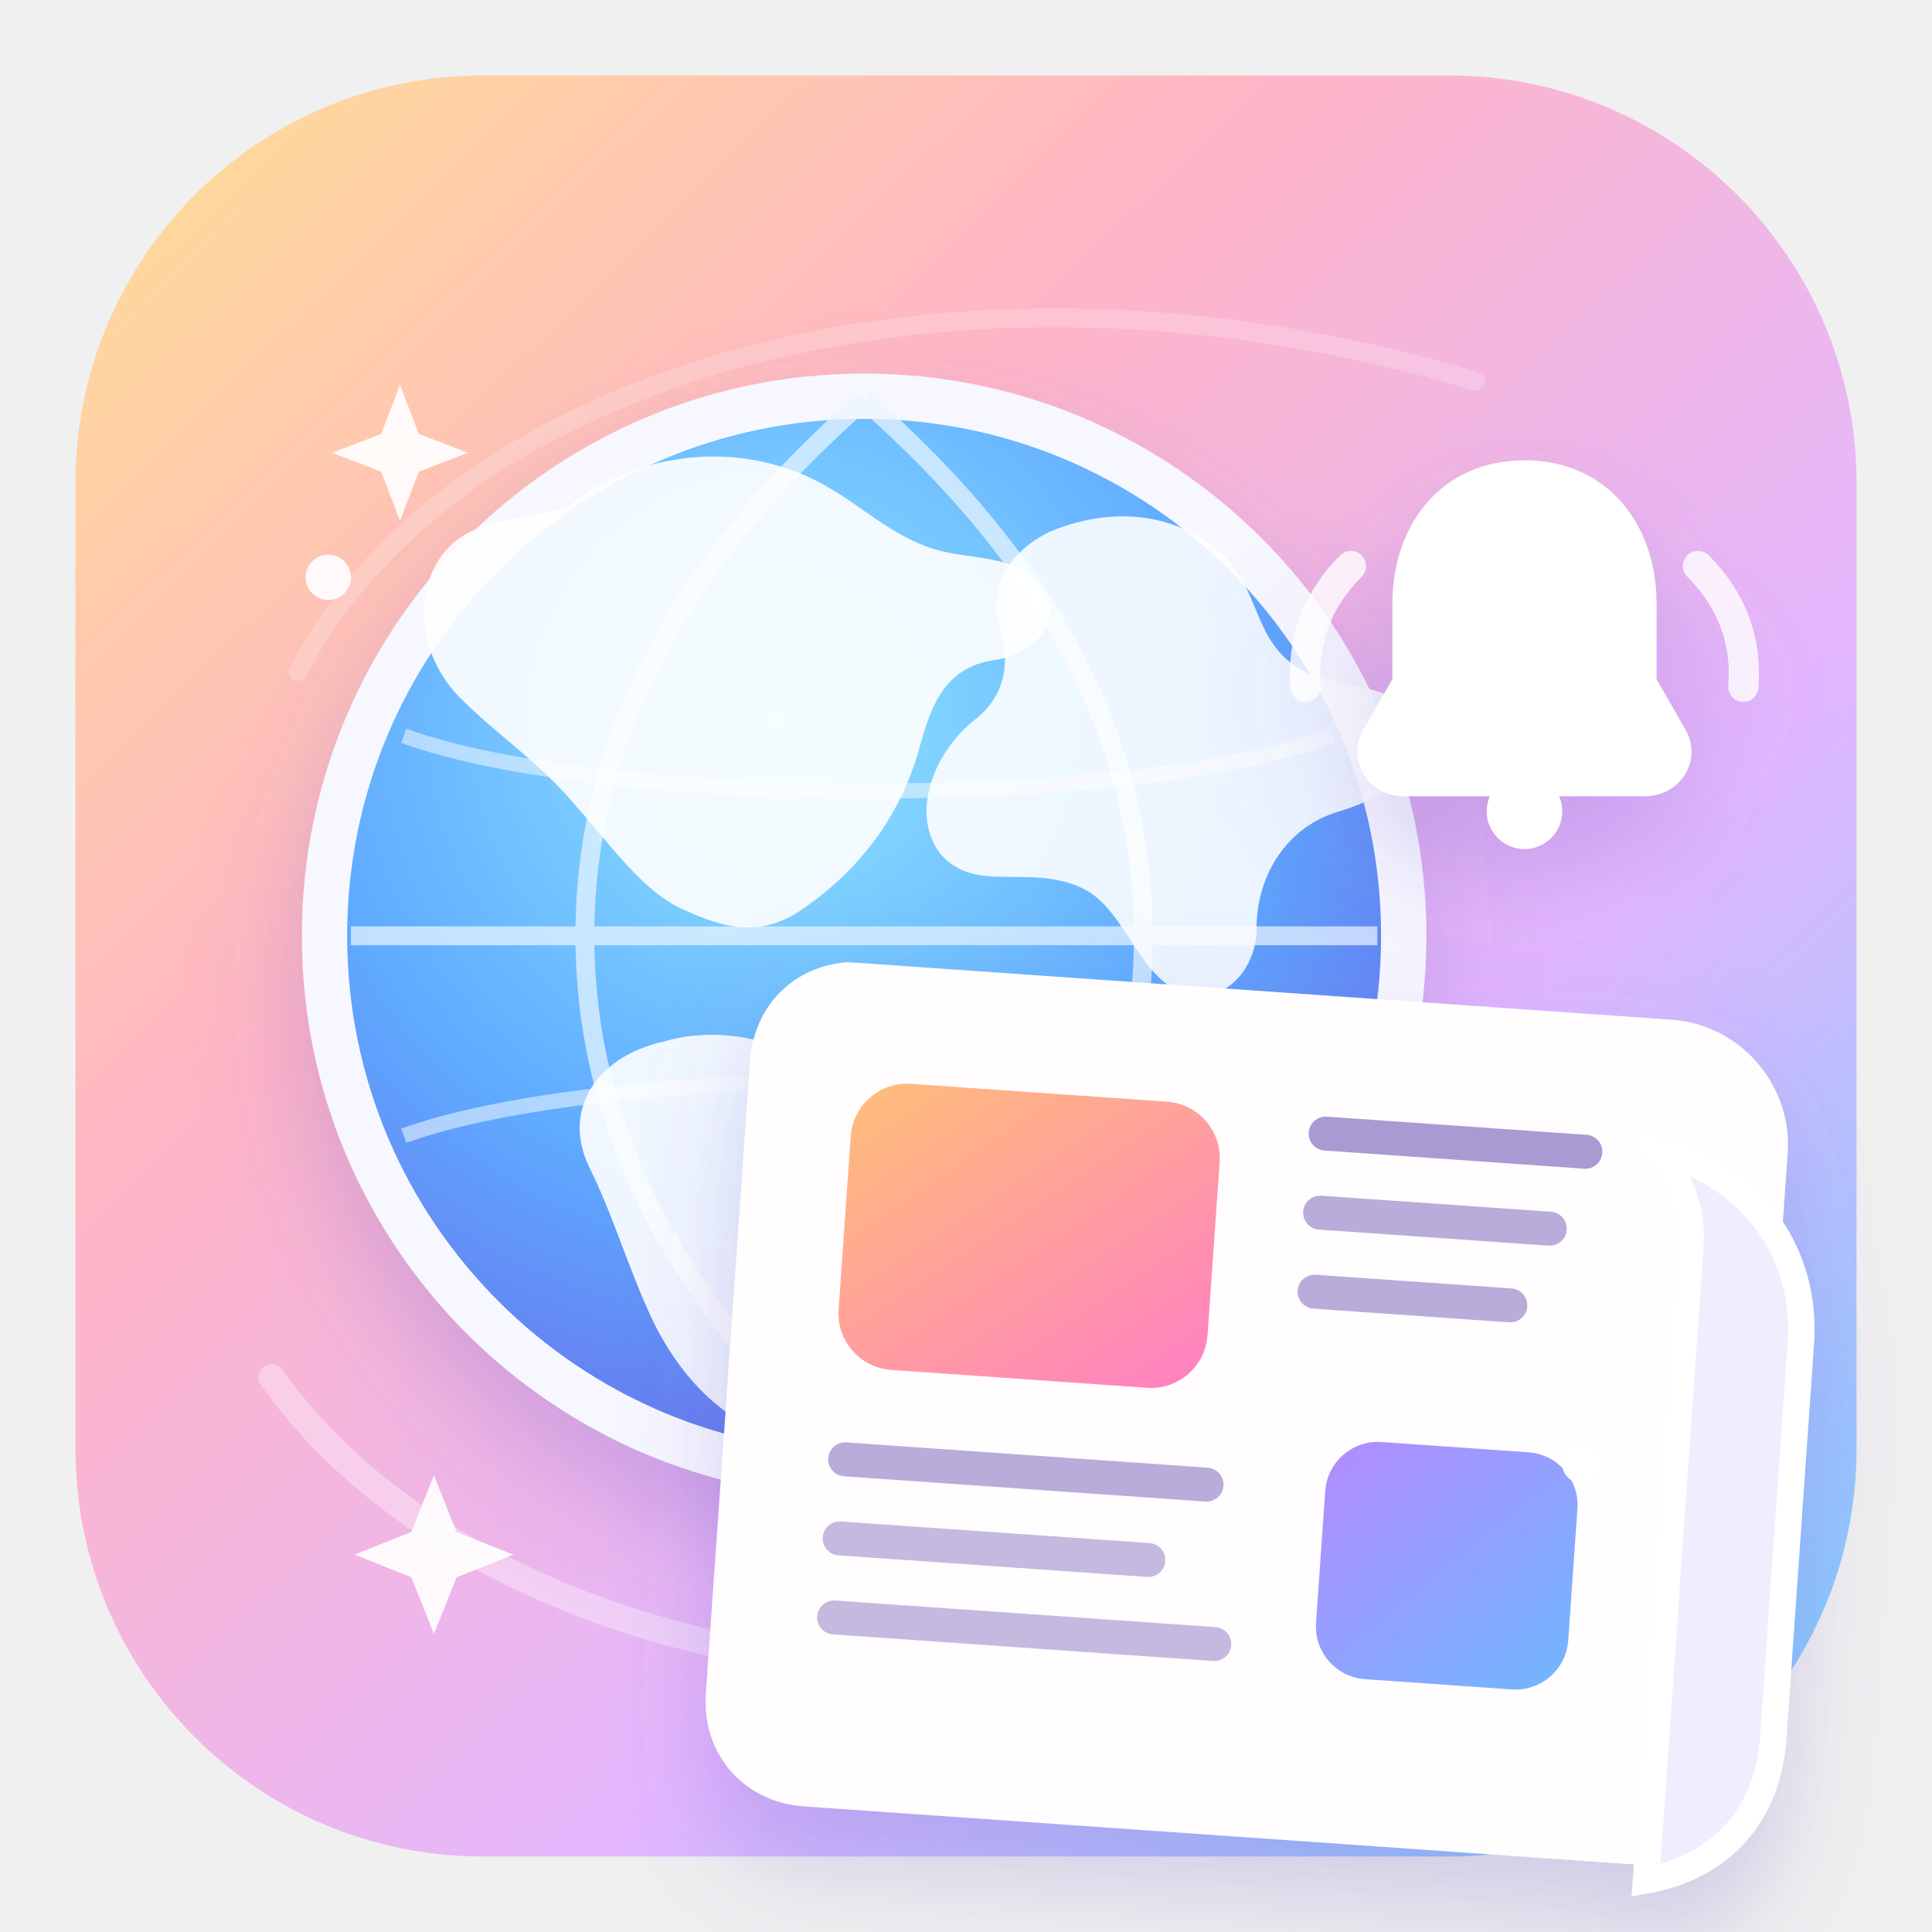
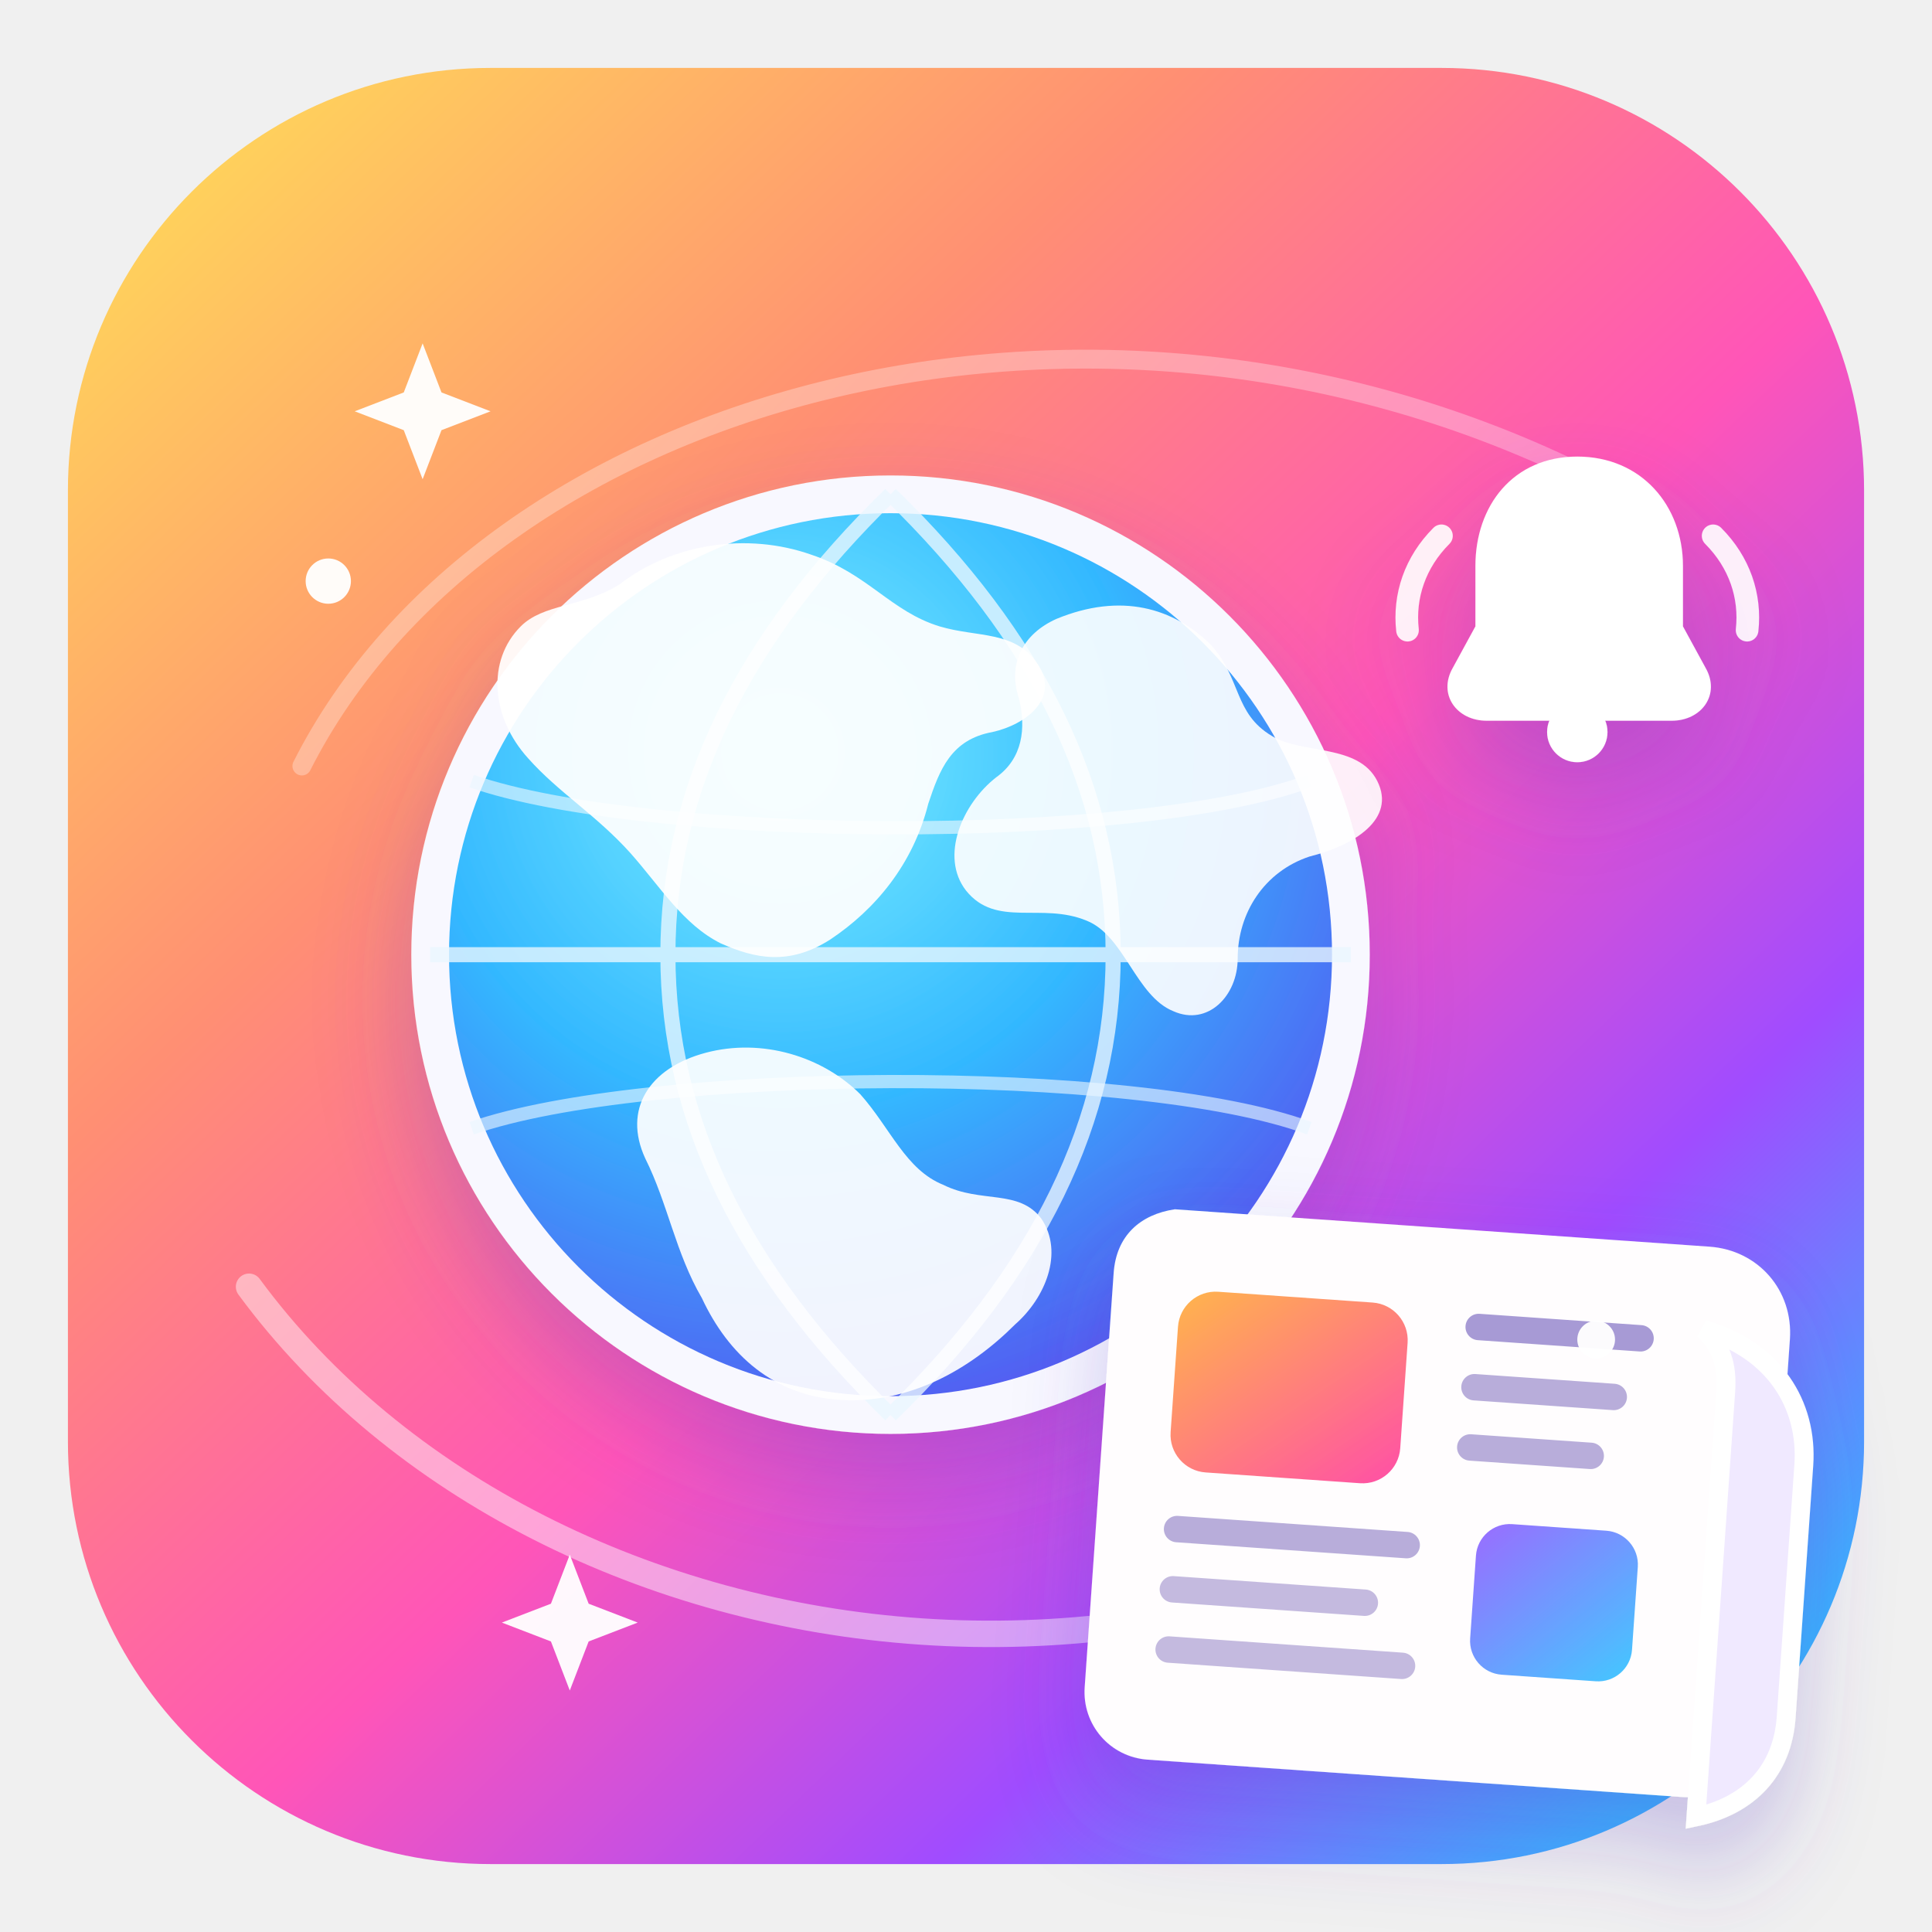
<svg xmlns="http://www.w3.org/2000/svg" viewBox="0 0 512 512">
  <defs>
-     <linearGradient id="bg" x1="44" y1="42" x2="458" y2="468" gradientUnits="userSpaceOnUse">
-       <stop offset="0" stop-color="#FFD99A" />
-       <stop offset=".32" stop-color="#FFB5C7" />
-       <stop offset=".68" stop-color="#E4B7FF" />
-       <stop offset="1" stop-color="#88C9FF" />
+     <linearGradient id="bg" x1="54" y1="38" x2="466" y2="466" gradientUnits="userSpaceOnUse">
+       <stop offset="0" stop-color="#FFD35B" />
+       <stop offset=".28" stop-color="#FF8F73" />
+       <stop offset=".55" stop-color="#FF55B8" />
+       <stop offset=".78" stop-color="#A04CFF" />
+       <stop offset="1" stop-color="#2DBDFF" />
    </linearGradient>
-     <radialGradient id="ocean" cx="42%" cy="30%" r="80%">
-       <stop stop-color="#8FE6FF" />
-       <stop offset=".55" stop-color="#5FA9FF" />
-       <stop offset="1" stop-color="#6B63E8" />
+     <radialGradient id="ocean" cx="38%" cy="28%" r="78%">
+       <stop stop-color="#7EF2FF" />
+       <stop offset=".5" stop-color="#33B8FF" />
+       <stop offset="1" stop-color="#5752F0" />
    </radialGradient>
    <linearGradient id="photo" x1="0" y1="0" x2="1" y2="1">
-       <stop stop-color="#FFBE78" />
-       <stop offset="1" stop-color="#FF7FC3" />
+       <stop stop-color="#FFB54B" />
+       <stop offset="1" stop-color="#FF4FA7" />
    </linearGradient>
    <linearGradient id="tile" x1="0" y1="0" x2="1" y2="1">
-       <stop stop-color="#B38BFF" />
-       <stop offset="1" stop-color="#70B7FF" />
+       <stop stop-color="#9A6CFF" />
+       <stop offset="1" stop-color="#43C8FF" />
    </linearGradient>
-     <filter id="shadow" x="-30%" y="-30%" width="160%" height="180%">
-       <feDropShadow dx="0" dy="14" stdDeviation="14" flood-color="#6A55C8" flood-opacity=".25" />
-     </filter>
-     <filter id="soft" x="-30%" y="-30%" width="160%" height="160%">
-       <feGaussianBlur stdDeviation="5" />
+     <filter id="shadow" x="-30%" y="-30%" width="170%" height="180%">
+       <feDropShadow dx="0" dy="12" stdDeviation="12" flood-color="#6043C8" flood-opacity=".28" />
    </filter>
  </defs>
-   <rect x="20" y="20" width="472" height="472" rx="108" fill="url(#bg)" />
-   <path d="M72 365C135 454 323 481 449 367" fill="none" stroke="#FFF" stroke-opacity=".35" stroke-width="7" stroke-linecap="round" />
-   <path d="M79 178C119 100 251 59 391 101" fill="none" stroke="#FFF" stroke-opacity=".2" stroke-width="5" stroke-linecap="round" />
+   <rect x="18" y="18" width="476" height="476" rx="112" fill="url(#bg)" />
+   <path d="M66 341C144 447 334 475 454 352" fill="none" stroke="#FFF" stroke-opacity=".46" stroke-width="7" stroke-linecap="round" />
+   <path d="M80 203C129 106 286 61 418 125" fill="none" stroke="#FFF" stroke-opacity=".3" stroke-width="5" stroke-linecap="round" />
  <g filter="url(#shadow)">
-     <circle cx="229" cy="248" r="143" fill="url(#ocean)" stroke="#F7F7FF" stroke-width="12" />
-     <path d="M93 248h272M229 106c-49 43-74 90-74 142s25 99 74 142M229 106c49 43 74 90 74 142s-25 99-74 142" fill="none" stroke="#EAF5FF" stroke-opacity=".72" stroke-width="5" />
-     <path d="M107 195c52 19 193 20 246 0M107 301c52-19 193-20 246 0" fill="none" stroke="#EAF5FF" stroke-opacity=".58" stroke-width="4" />
-     <path d="M151 134c13-11 36-17 57-10 16 5 24 16 38 21 11 4 23 1 30 11 7 10-4 18-13 19-12 2-16 11-19 22-5 19-16 33-30 43-12 9-22 6-33 1-11-5-19-17-28-27-10-12-21-19-31-29-12-12-13-31-2-41 8-7 19-6 31-10Z" fill="#FFF" opacity=".9" />
-     <path d="M278 141c19-8 37-4 48 8 8 10 7 21 18 28 9 6 26 3 31 14 6 12-7 20-20 24-14 4-22 17-22 31 0 12-10 21-20 17-12-5-15-23-27-28-14-6-28 2-37-9-8-11-1-27 9-35 8-6 10-15 7-24-3-10 1-20 13-26Z" fill="#FFF" opacity=".88" />
-     <path d="M176 276c17-5 37 1 48 13 9 10 14 23 26 28 12 5 24 1 31 10 8 10 1 25-8 33-15 14-34 24-55 23-21-1-35-14-44-31-7-14-11-29-18-43-7-15 2-29 20-33Z" fill="#FFF" opacity=".9" />
+     <circle cx="236" cy="253" r="122" fill="url(#ocean)" stroke="#F8F8FF" stroke-width="10" />
+     <path d="M114 253h244M236 131c-39 38-59 78-59 122s20 84 59 122M236 131c39 38 59 78 59 122s-20 84-59 122" fill="none" stroke="#EAF7FF" stroke-opacity=".78" stroke-width="4" />
+     <path d="M125 207c46 16 176 17 222 0M125 299c46-16 176-17 222 0" fill="none" stroke="#EAF7FF" stroke-opacity=".62" stroke-width="3.5" />
+     <path d="M164 155c14-11 34-14 51-8 15 5 21 15 34 19 10 3 20 1 26 10 6 9-3 16-12 18-11 2-14 10-17 19-4 16-14 28-26 36-11 7-20 5-29 1-10-5-16-15-24-24-9-10-19-16-27-25-10-11-11-26-2-35 6-6 16-5 26-11Z" fill="#FFF" opacity=".93" />
+     <path d="M280 164c17-7 31-3 41 7 8 9 6 18 16 24 8 5 23 2 28 12 5 10-6 17-18 20-12 4-19 15-19 27 0 10-8 18-17 14-10-4-13-20-23-24-12-5-24 2-32-8-7-9-1-23 8-30 7-5 8-13 6-21-3-9 1-17 10-21Z" fill="#FFF" opacity=".9" />
+     <path d="M187 279c15-4 31 1 41 11 8 9 12 20 22 24 10 5 20 1 26 9 6 9 1 21-7 28-12 12-28 21-46 20-18-1-30-12-37-27-7-12-9-25-15-37-6-13 1-24 16-28Z" fill="#FFF" opacity=".92" />
  </g>
-   <g filter="url(#shadow)" transform="translate(194 244) rotate(4 128 110)">
-     <path d="M24 18h219c18 0 33 15 33 33v162c0 16-13 29-29 29H28C12 242 0 230 0 214V46C0 31 10 20 24 18Z" fill="#FFFDFE" />
-     <path d="M242 53c26 5 41 25 41 48v105c0 20-11 35-31 40V77c0-9-4-17-10-24Z" fill="#F2ECFF" stroke="#FFF" stroke-width="7" />
-     <rect x="28" y="49" width="98" height="76" rx="15" fill="url(#photo)" />
-     <rect x="149" y="50" width="78" height="9" rx="4.5" fill="#A99AD4" />
-     <rect x="149" y="71" width="70" height="9" rx="4.5" fill="#B7ACDA" />
-     <rect x="149" y="92" width="61" height="9" rx="4.5" fill="#B7ACDA" />
-     <rect x="28" y="145" width="105" height="9" rx="4.5" fill="#B7ACDA" />
-     <rect x="28" y="166" width="91" height="9" rx="4.5" fill="#C4BADF" />
-     <rect x="28" y="187" width="110" height="9" rx="4.5" fill="#C4BADF" />
-     <rect x="160" y="135" width="67" height="63" rx="14" fill="url(#tile)" />
+   <g filter="url(#shadow)" transform="translate(292 315) rotate(4 82 70)">
+     <path d="M15 10h142c13 0 23 10 23 23v103c0 11-9 20-20 20H18C8 156 0 148 0 138V28C0 18 6 12 15 10Z" fill="#FFFDFE" />
+     <path d="M157 32c19 4 29 18 29 34v67c0 14-8 24-22 28V48c0-7-2-12-7-16Z" fill="#F0E9FF" stroke="#FFF" stroke-width="5" />
+     <rect x="18" y="31" width="61" height="48" rx="10" fill="url(#photo)" />
+     <rect x="94" y="32" width="50" height="7" rx="3.5" fill="#A79AD5" />
+     <rect x="94" y="48" width="44" height="7" rx="3.5" fill="#B8ADDA" />
+     <rect x="94" y="64" width="39" height="7" rx="3.5" fill="#B8ADDA" />
+     <rect x="18" y="91" width="68" height="7" rx="3.5" fill="#B8ADDA" />
+     <rect x="18" y="107" width="58" height="7" rx="3.5" fill="#C4BADF" />
+     <rect x="18" y="123" width="69" height="7" rx="3.5" fill="#C4BADF" />
+     <rect x="101" y="87" width="43" height="40" rx="9" fill="url(#tile)" />
  </g>
-   <g transform="translate(361 102)" filter="url(#shadow)">
-     <path d="M43 20c-22 0-35 17-35 38v20L0 92c-4 8 2 17 11 17h64c9 0 15-9 11-17l-8-14V58c0-21-13-38-35-38Z" fill="#FFF" />
-     <circle cx="43" cy="113" r="10" fill="#FFF" />
-     <path d="M-3 48c-9 9-13 20-12 32M89 48c9 9 13 20 12 32" fill="none" stroke="#FFF" stroke-width="8" stroke-linecap="round" opacity=".8" />
+   <g transform="translate(384 105)" filter="url(#shadow)">
+     <path d="M34 16C17 16 7 29 7 45v16L1 72c-4 7 1 14 9 14h49c8 0 13-7 9-14l-6-11V45c0-16-11-29-28-29Z" fill="#FFF" />
+     <circle cx="34" cy="89" r="8" fill="#FFF" />
+     <path d="M-2 37c-7 7-10 16-9 25M70 37c7 7 10 16 9 25" fill="none" stroke="#FFF" stroke-width="6" stroke-linecap="round" opacity=".9" />
  </g>
-   <g fill="#FFF" opacity=".92">
-     <path d="M106 102l5 13 13 5-13 5-5 13-5-13-13-5 13-5 5-13Z" />
-     <circle cx="87" cy="153" r="6" />
-     <path d="M115 391l6 15 15 6-15 6-6 15-6-15-15-6 15-6 6-15Z" />
-     <circle cx="419" cy="388" r="5" />
+   <g fill="#FFF" opacity=".96">
+     <path d="M112 91l5 13 13 5-13 5-5 13-5-13-13-5 13-5 5-13Z" />
+     <circle cx="87" cy="154" r="6" />
+     <path d="M151 412l5 13 13 5-13 5-5 13-5-13-13-5 13-5 5-13Z" />
+     <circle cx="423" cy="355" r="5" />
  </g>
</svg>
